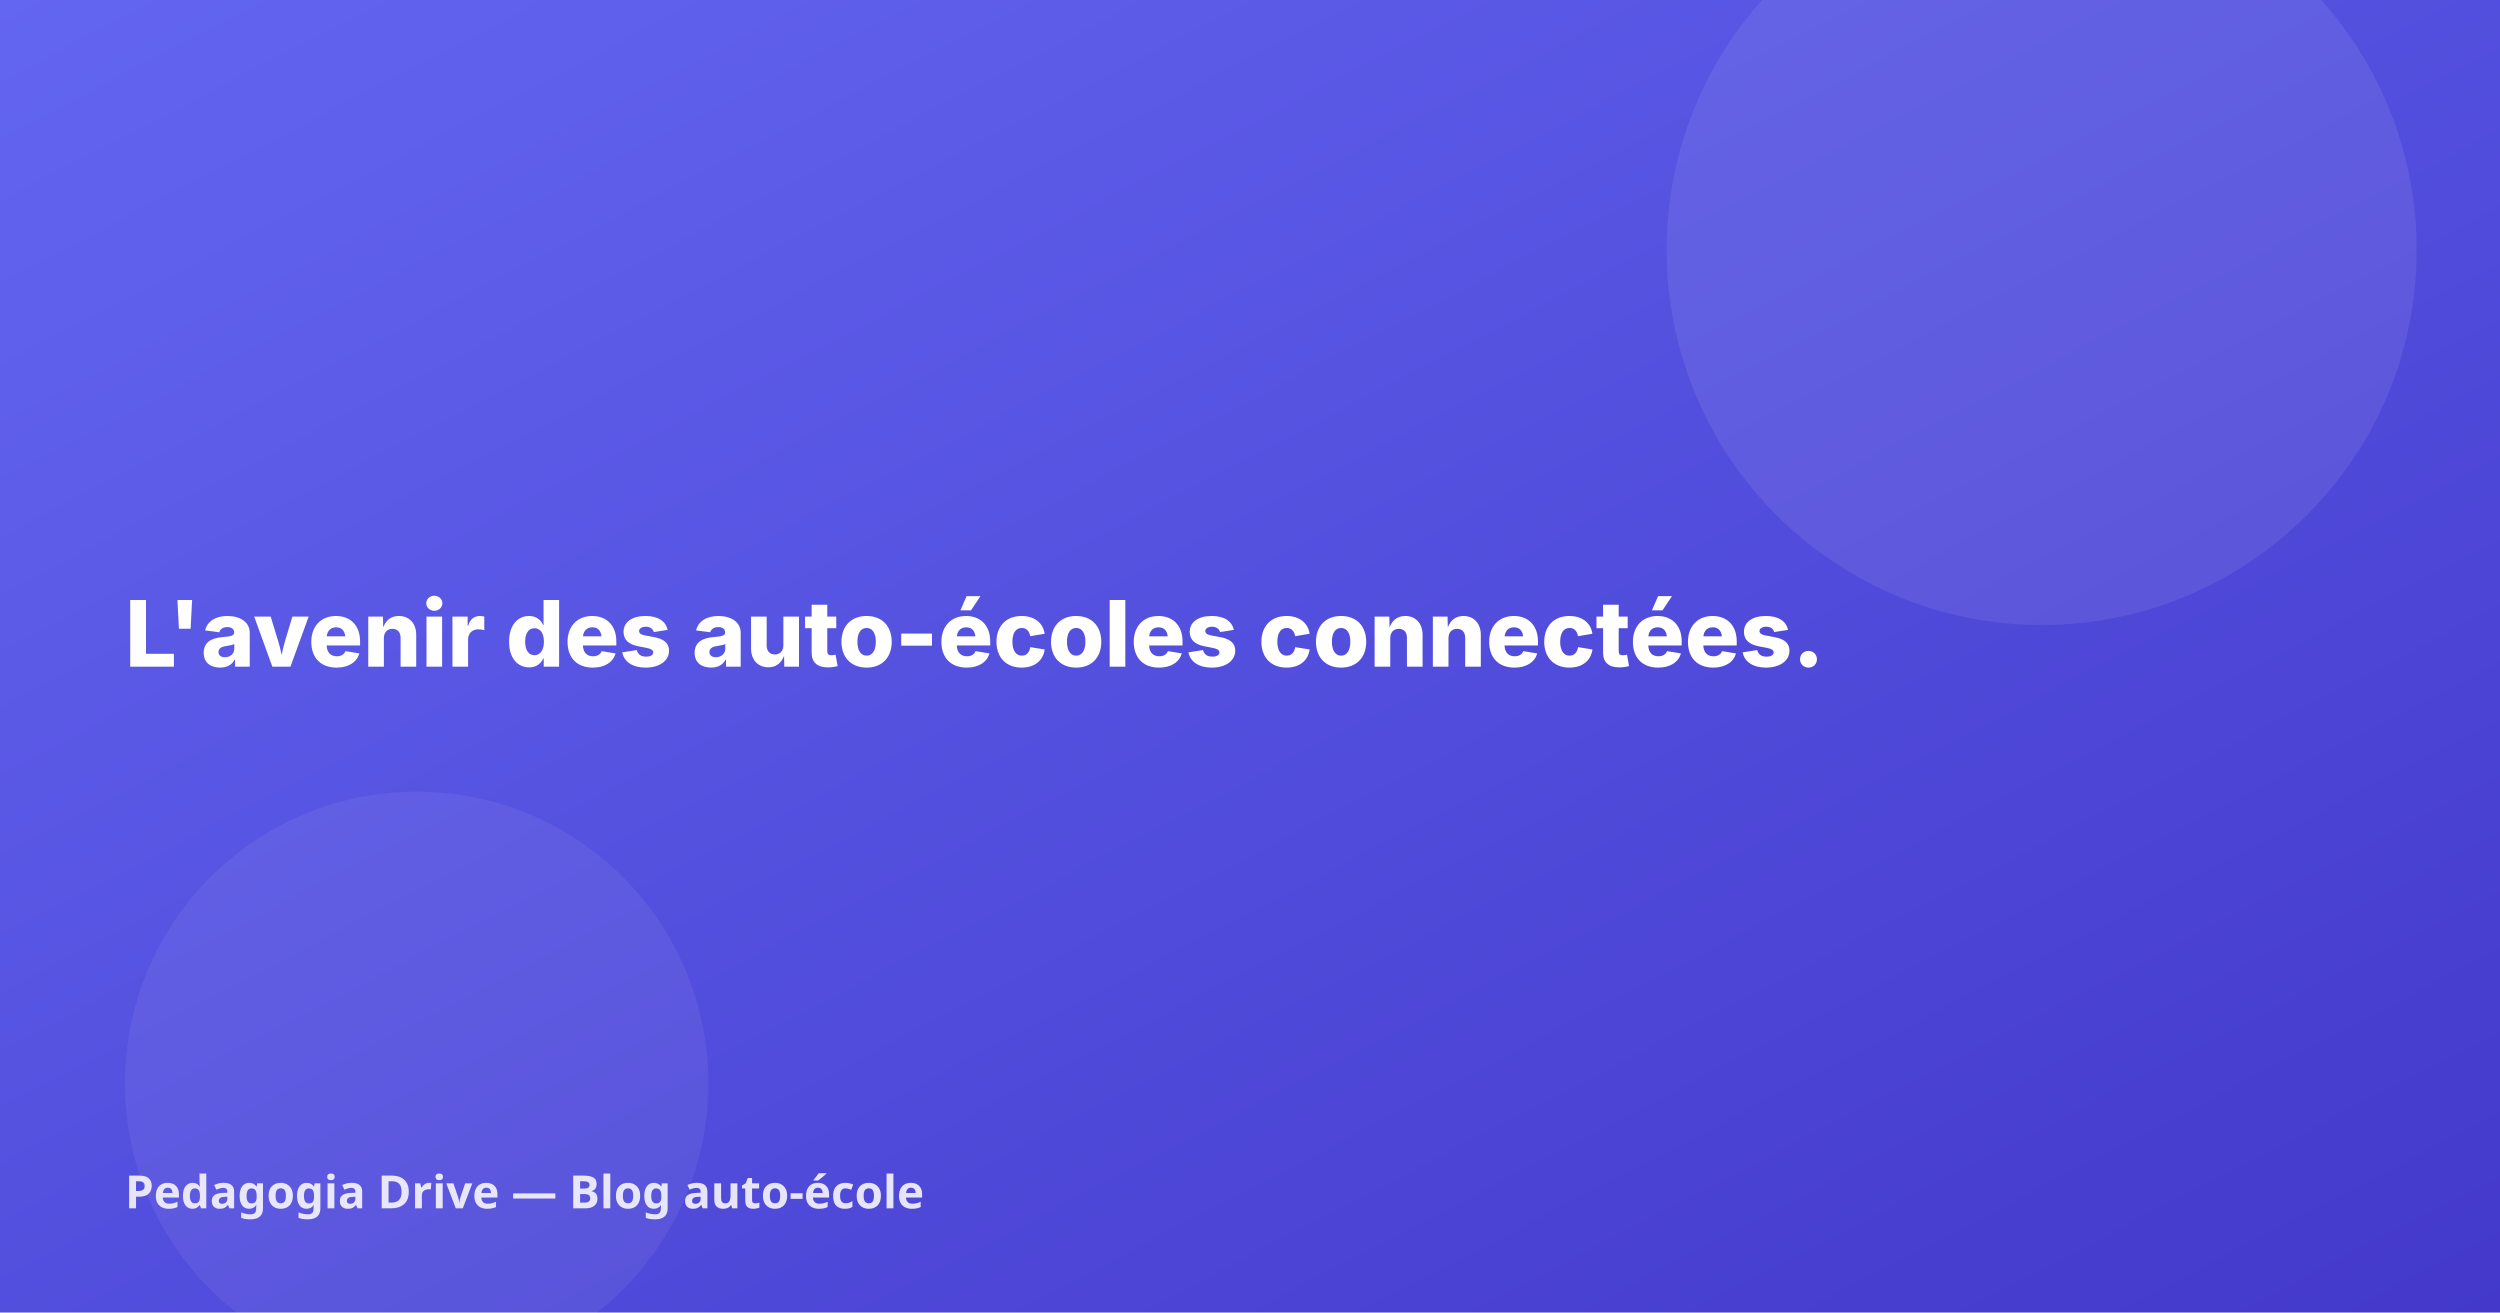
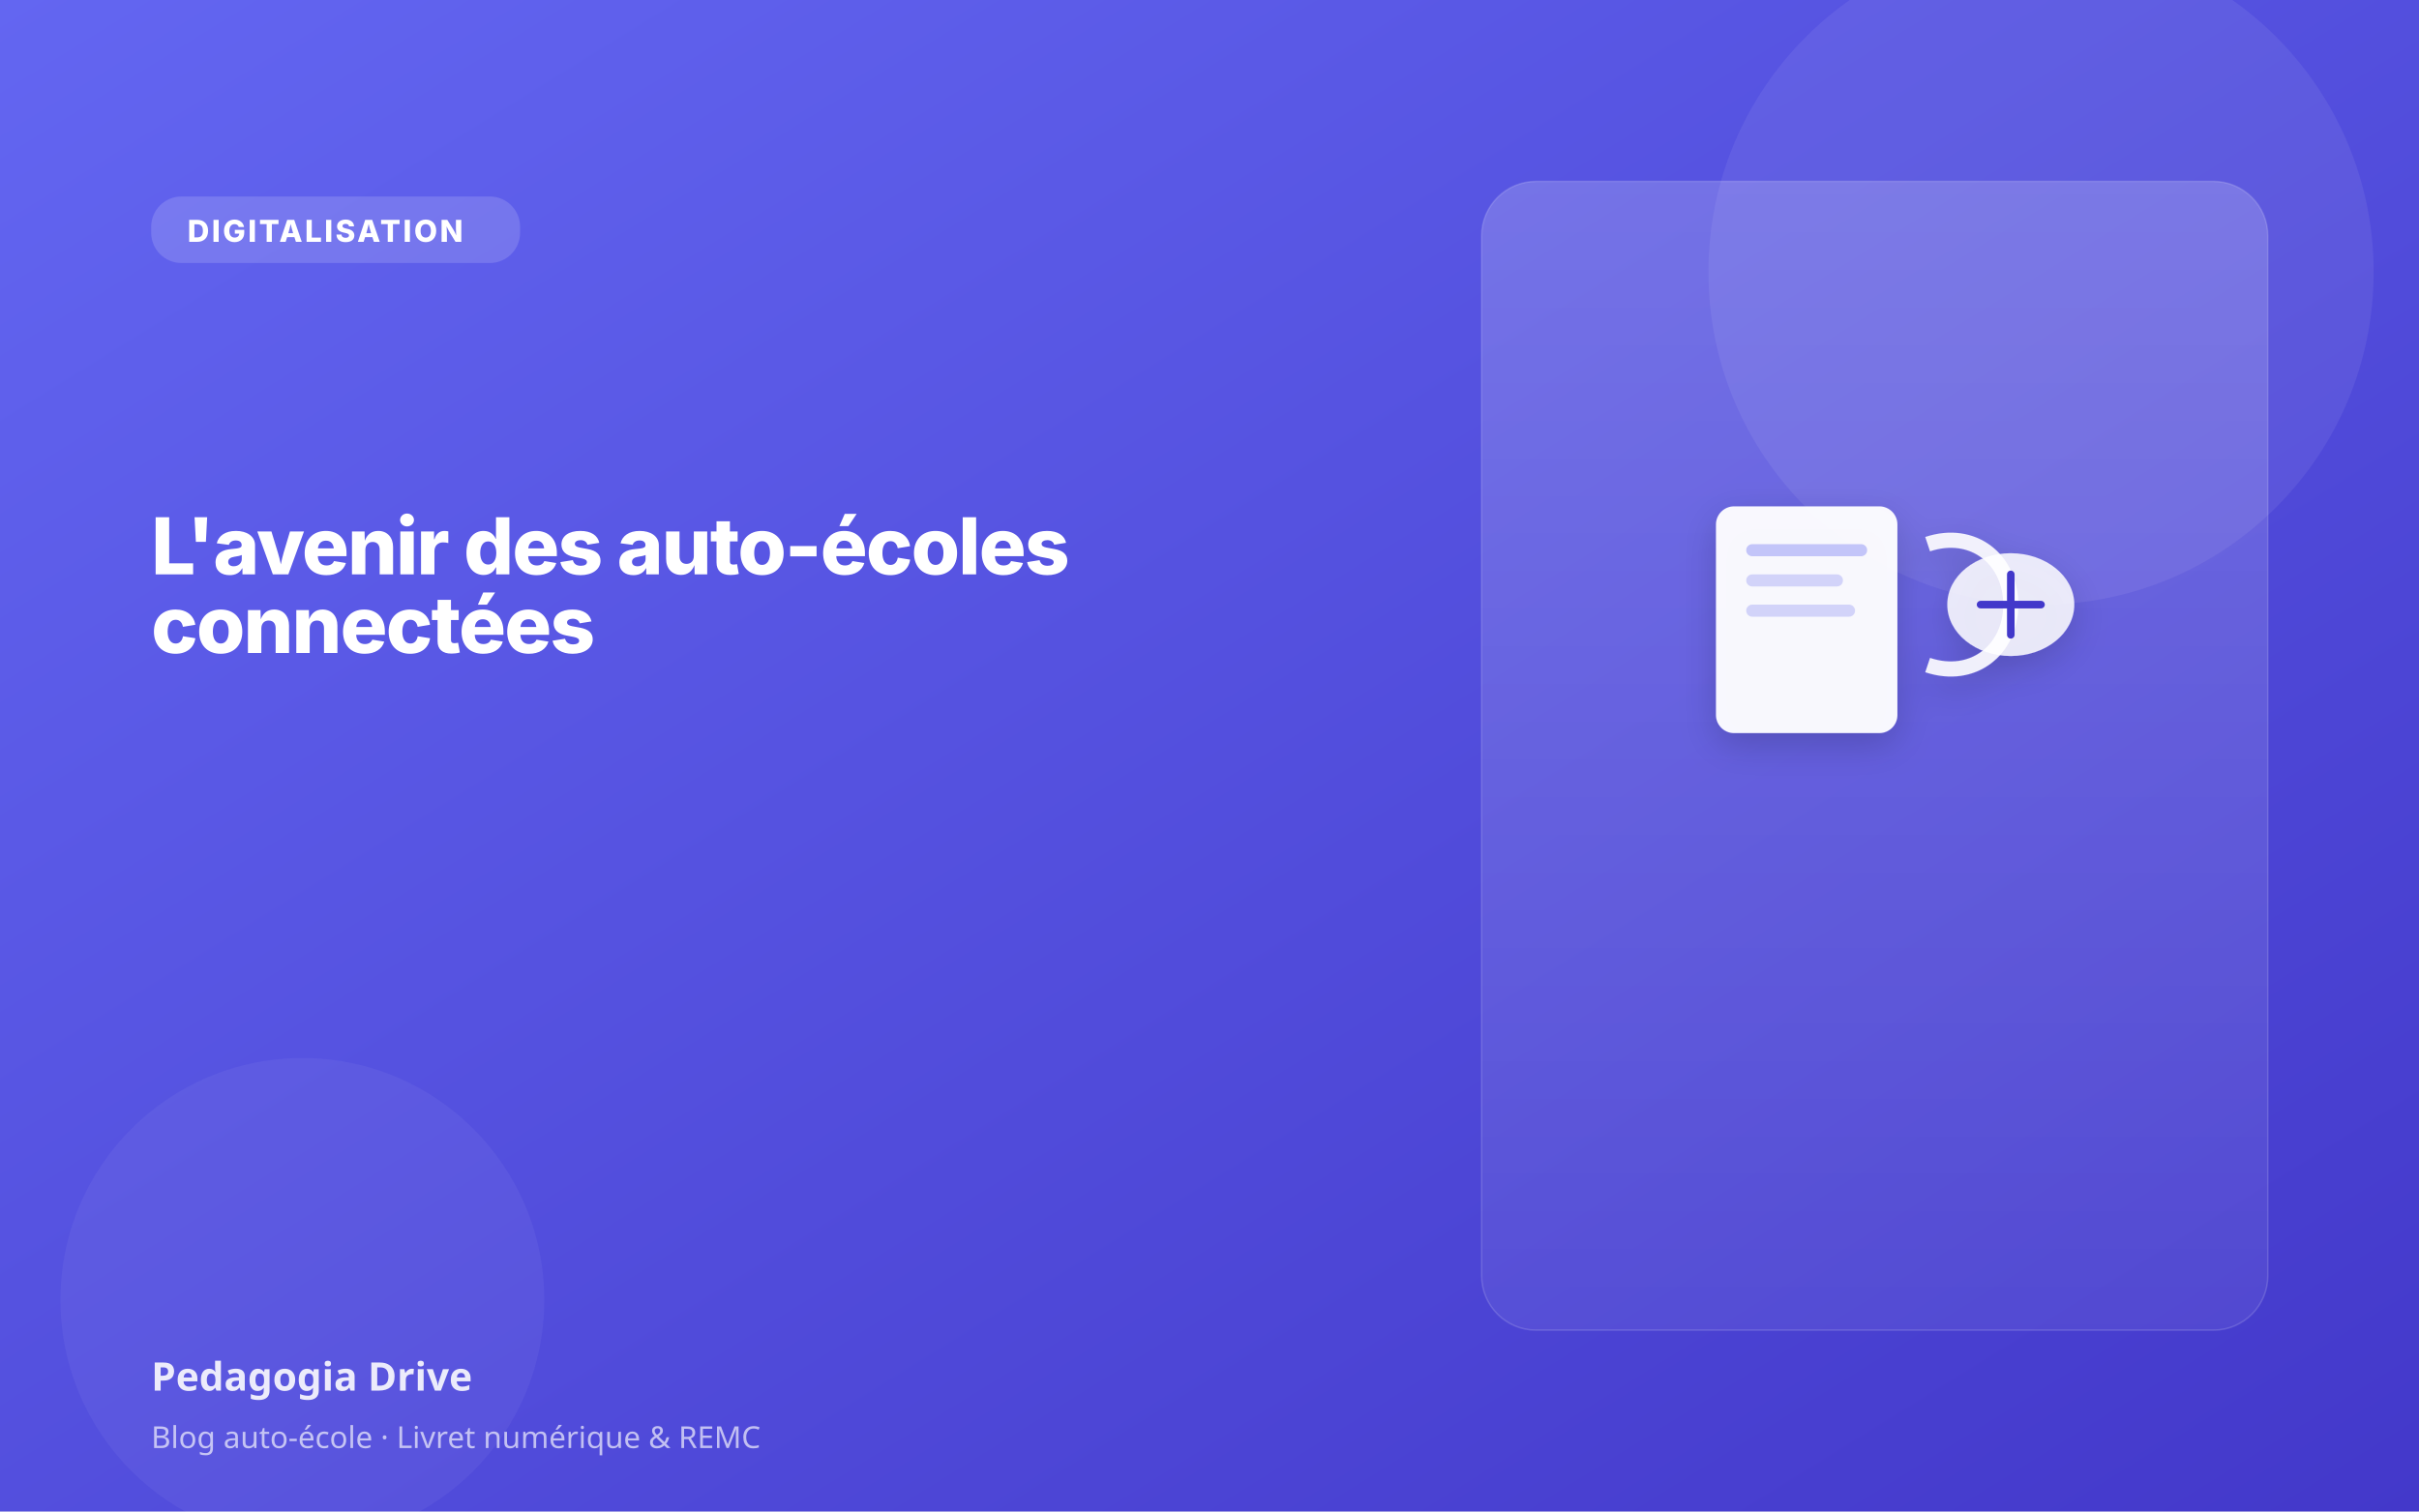
- <svg xmlns="http://www.w3.org/2000/svg" width="1200" height="630" viewBox="0 0 1200 630" role="img" aria-label="L'avenir des auto-écoles connectées.">
+ <svg xmlns="http://www.w3.org/2000/svg" width="1600" height="1000" viewBox="0 0 1600 1000" role="img" aria-label="L'avenir des auto-écoles connectées.">
  <defs>
-     <linearGradient id="g" x1="0%" y1="0%" x2="100%" y2="100%">
+     <linearGradient id="bg" x1="0%" y1="0%" x2="100%" y2="100%">
      <stop offset="0%" stop-color="#6366F1" />
      <stop offset="100%" stop-color="#4338CA" />
    </linearGradient>
+     <linearGradient id="panel" x1="0%" y1="0%" x2="0%" y2="100%">
+       <stop offset="0%" stop-color="white" stop-opacity="0.18" />
+       <stop offset="100%" stop-color="white" stop-opacity="0.06" />
+     </linearGradient>
+     <filter id="soft" x="-20%" y="-20%" width="140%" height="140%">
+       <feDropShadow dx="0" dy="8" stdDeviation="12" flood-color="#000" flood-opacity="0.18" />
+     </filter>
  </defs>
-   <rect width="1200" height="630" fill="url(#g)" />
-   <circle cx="980" cy="120" r="180" fill="white" fill-opacity="0.08" />
-   <circle cx="200" cy="520" r="140" fill="white" fill-opacity="0.06" />
-   <text x="60" y="320" fill="white" font-family="system-ui, -apple-system, sans-serif" font-size="44" font-weight="800">
-     <tspan x="60" dy="0">L'avenir des auto-écoles connectées.</tspan>
+   <rect width="1600" height="1000" fill="url(#bg)" />
+   <circle cx="1350" cy="180" r="220" fill="white" fill-opacity="0.07" />
+   <circle cx="200" cy="860" r="160" fill="white" fill-opacity="0.05" />
+   <rect x="980" y="120" width="520" height="760" rx="36" fill="url(#panel)" stroke="white" stroke-opacity="0.15" />
+   <g transform="translate(1080, 250)" filter="url(#soft)">
+     <rect x="55" y="85" width="120" height="150" rx="12" fill="white" fill-opacity="0.95" />
+     <rect x="75" y="110" width="80" height="8" rx="4" fill="#6366F1" fill-opacity="0.35" />
+     <rect x="75" y="130" width="64" height="8" rx="4" fill="#6366F1" fill-opacity="0.25" />
+     <rect x="75" y="150" width="72" height="8" rx="4" fill="#6366F1" fill-opacity="0.25" />
+     <path d="M195 110c30-10 55 10 55 40s-25 50-55 40" fill="none" stroke="white" stroke-width="10" stroke-opacity="0.9" />
+     <ellipse cx="250" cy="150" rx="42" ry="34" fill="white" fill-opacity="0.85" />
+     <path d="M230 150h40M250 130v40" stroke="#4338CA" stroke-width="5" stroke-linecap="round" />
+   </g>
+   <rect x="100" y="130" rx="20" width="244" height="44" fill="white" fill-opacity="0.15" />
+   <text x="124" y="160" fill="white" font-family="system-ui, -apple-system, sans-serif" font-size="20" font-weight="800" letter-spacing="0.08em">DIGITALISATION</text>
+   <text x="100" y="380" fill="white" font-family="system-ui, -apple-system, sans-serif" font-size="52" font-weight="800" letter-spacing="-0.02em">
+     <tspan x="100" dy="0">L'avenir des auto-écoles</tspan>
+     <tspan x="100" dy="52">connectées</tspan>
  </text>
-   <text x="60" y="580" fill="white" fill-opacity="0.85" font-family="system-ui, sans-serif" font-size="22" font-weight="600">Pedagogia Drive — Blog auto-école</text>
+   <text x="100" y="920" fill="white" fill-opacity="0.88" font-family="system-ui, sans-serif" font-size="26" font-weight="600">Pedagogia Drive</text>
+   <text x="100" y="958" fill="white" fill-opacity="0.65" font-family="system-ui, sans-serif" font-size="20" font-weight="500">Blog auto-école · Livret numérique &amp; REMC</text>
</svg>
